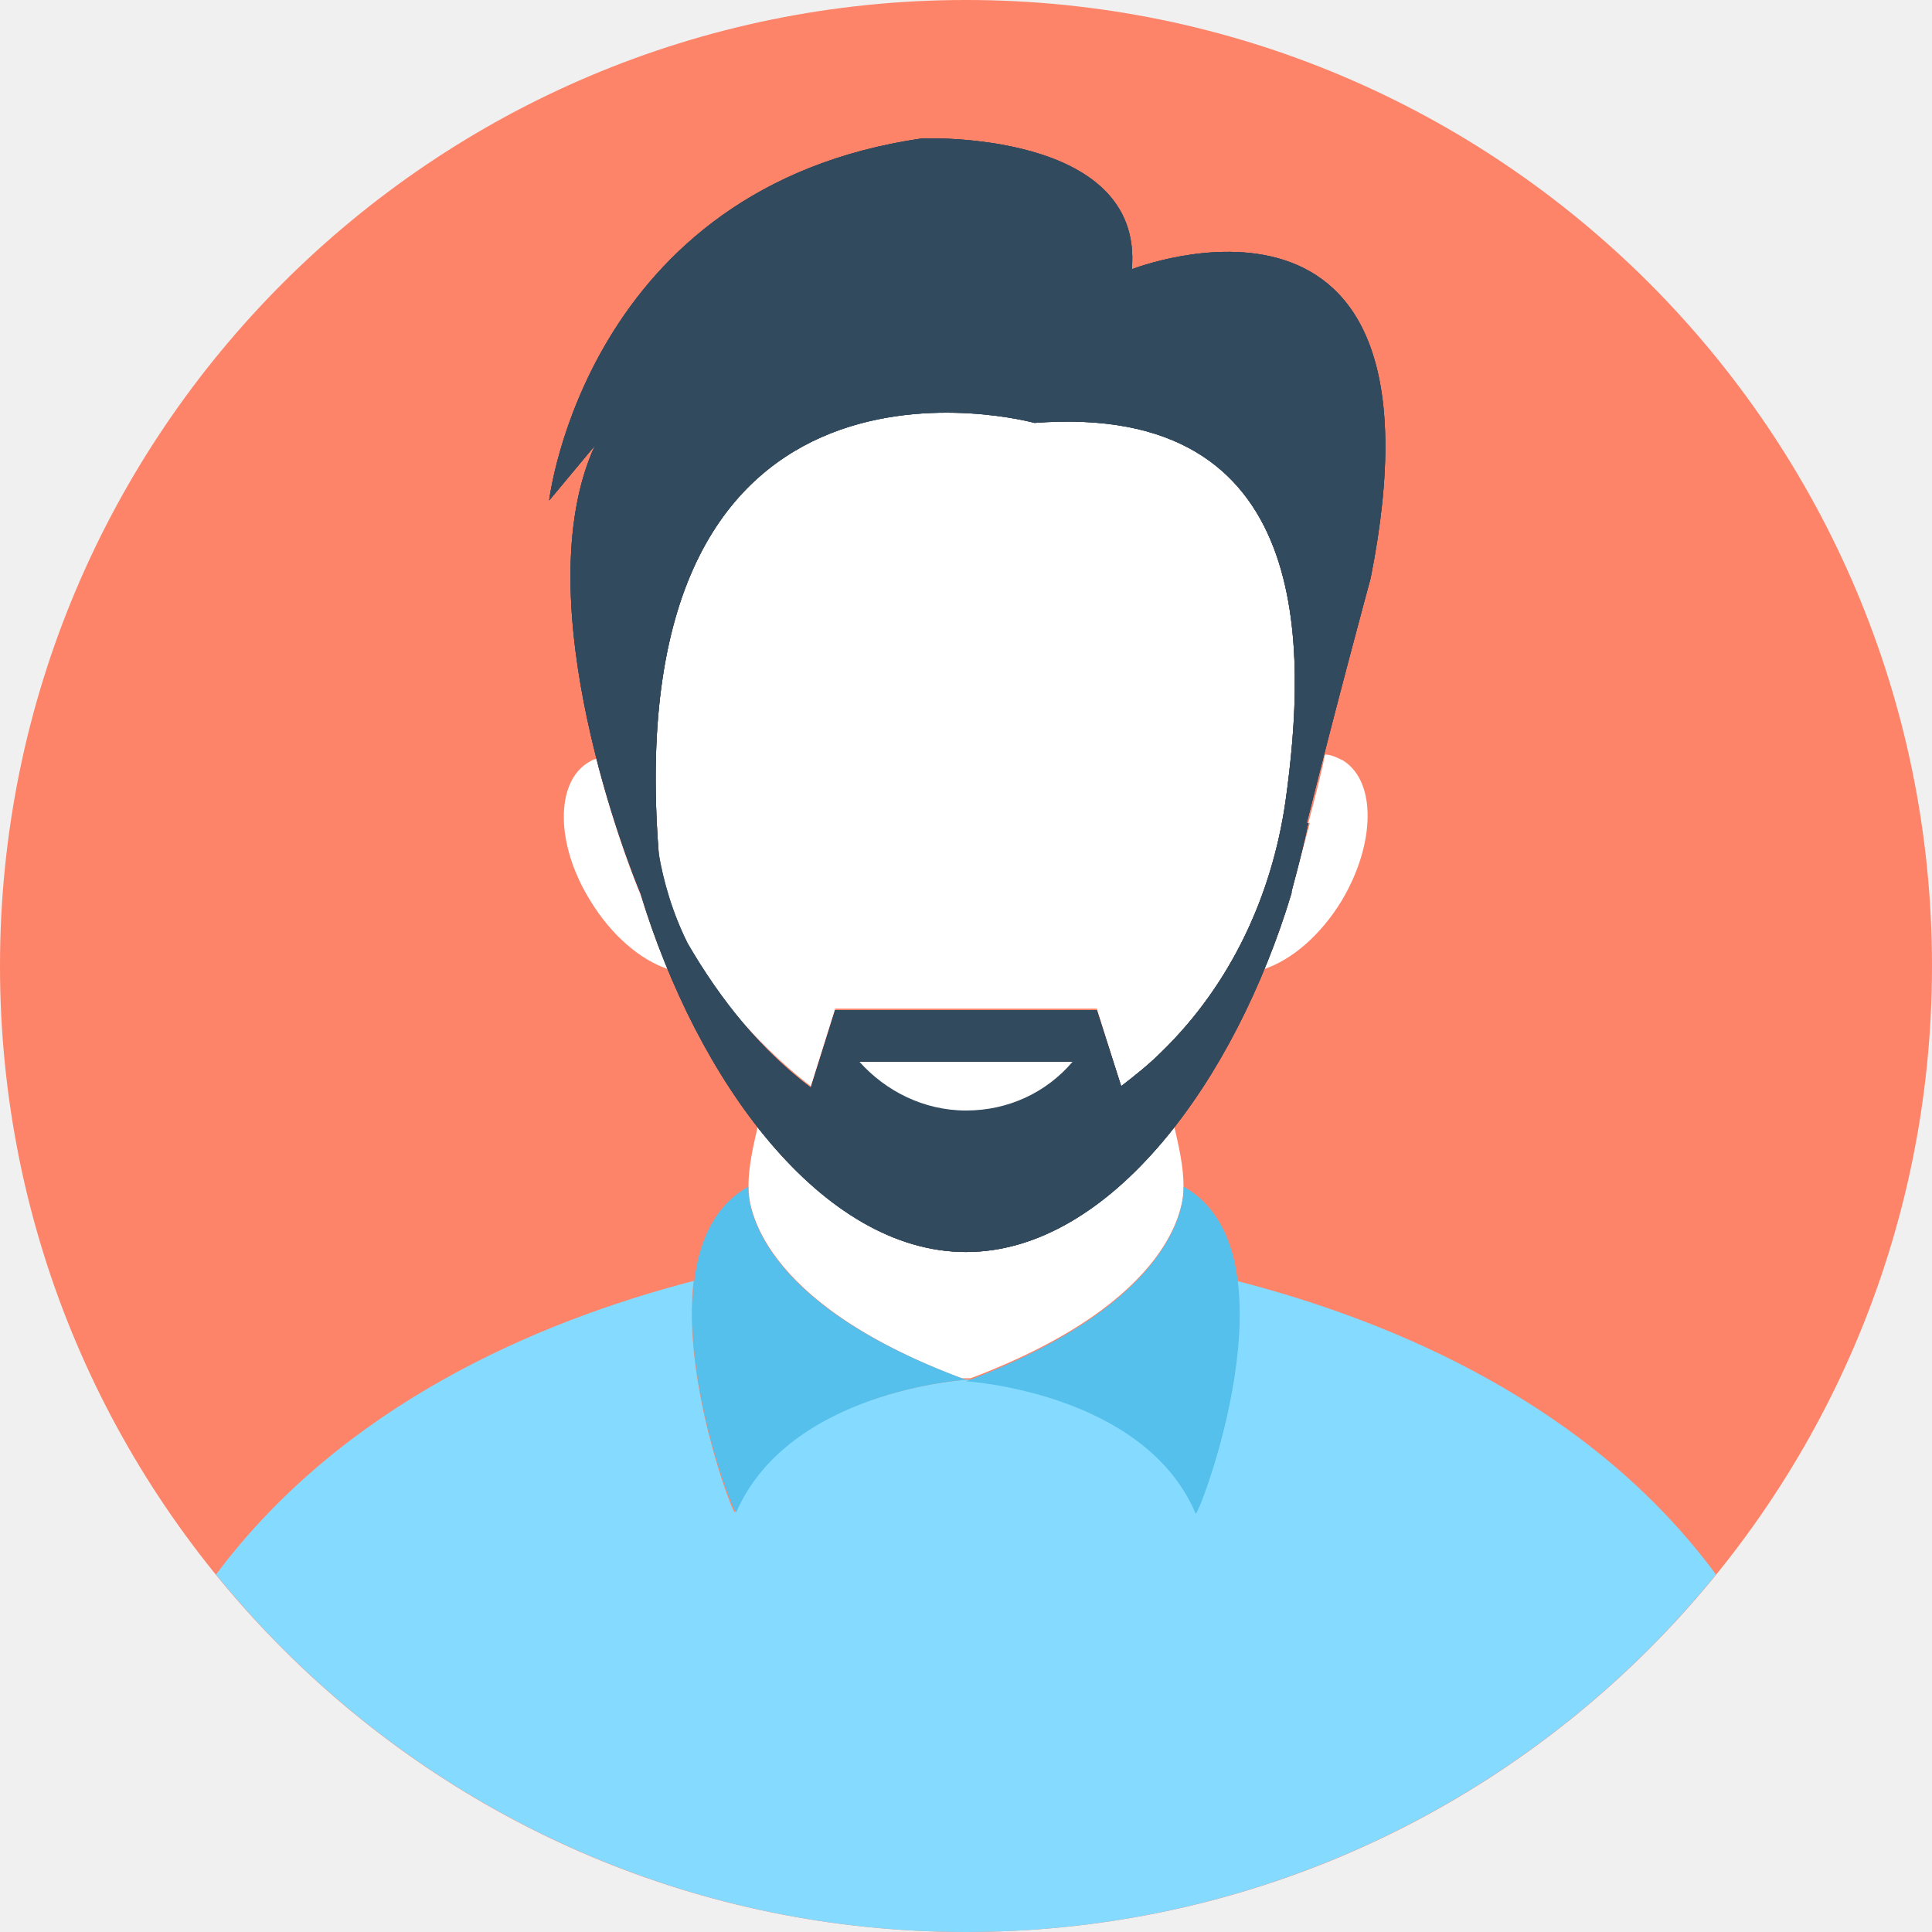
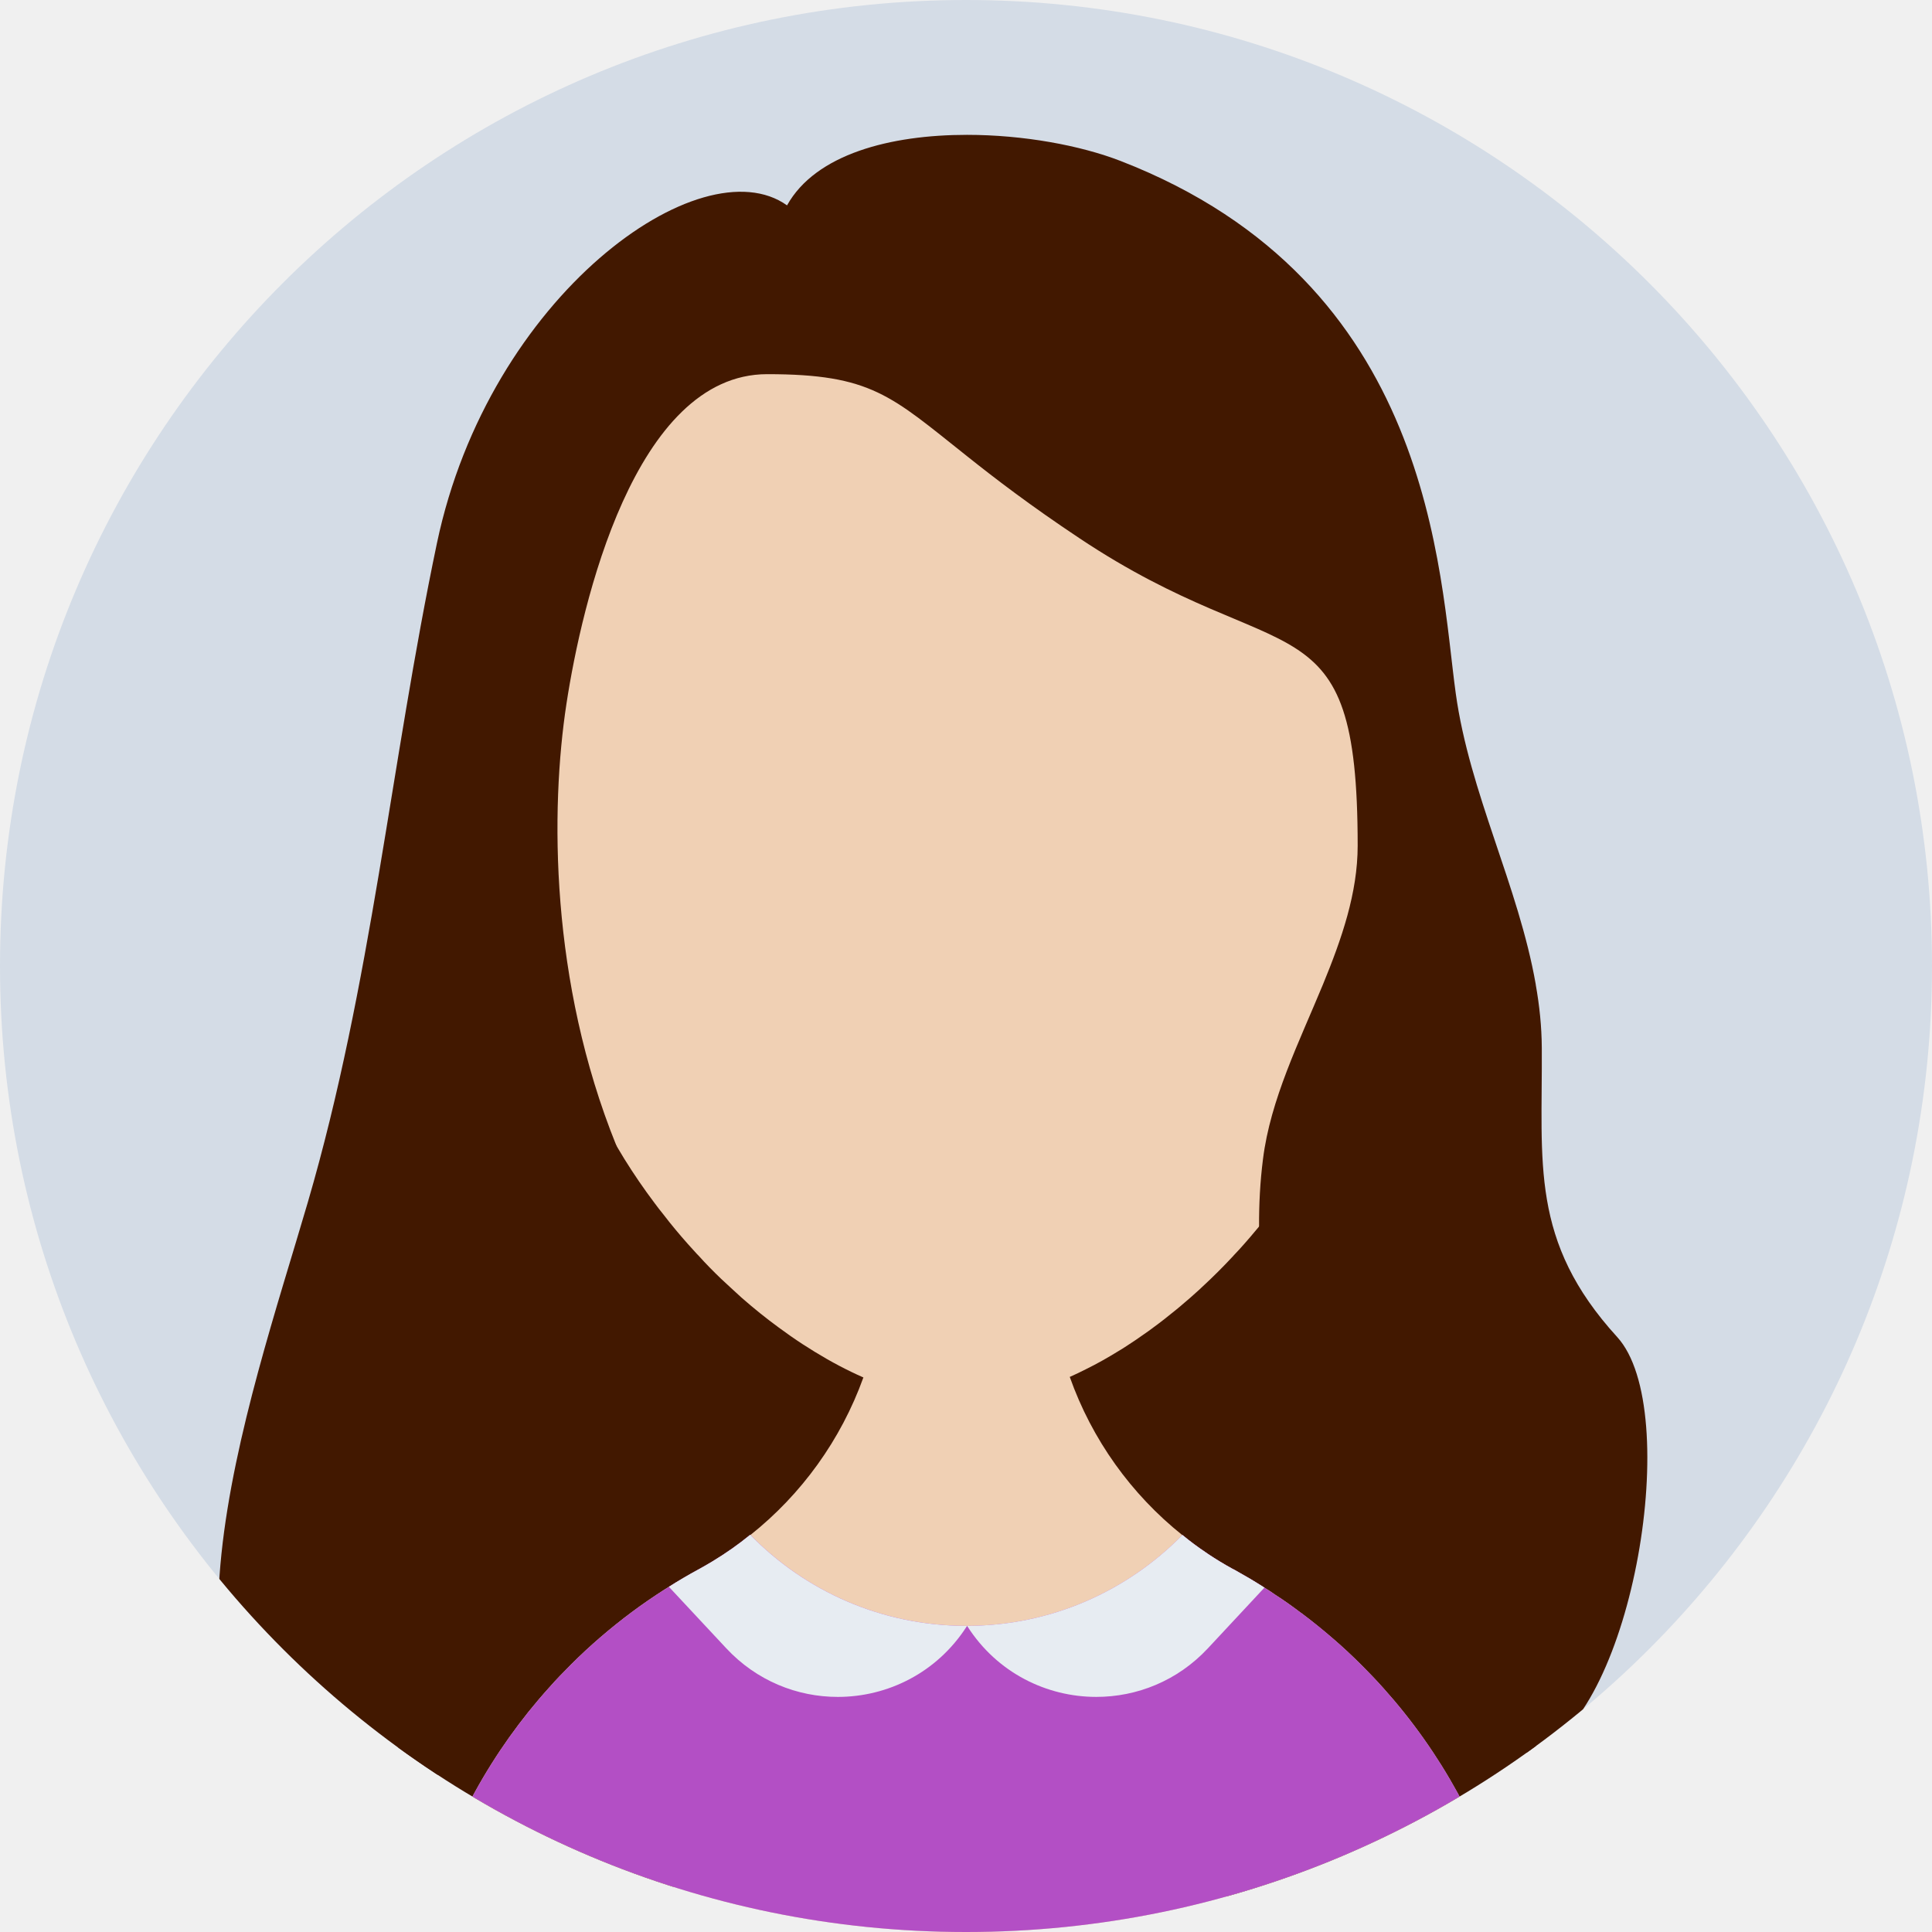
- <svg xmlns="http://www.w3.org/2000/svg" version="1.1" id="Layer_1" x="0px" y="0px" viewBox="0 0 508 508" style="enable-background:new 0 0 508 508;" xml:space="preserve">
-   <circle style="fill:#FD8469;" cx="254" cy="254" r="254" />
+ <svg xmlns="http://www.w3.org/2000/svg" xmlns:xlink="http://www.w3.org/1999/xlink" version="1.1" id="Capa_1" x="0px" y="0px" viewBox="0 0 188.148 188.148" style="enable-background:new 0 0 188.148 188.148;" xml:space="preserve">
  <g>
-     <path style="fill:#84DBFF;" d="M255.2,362.8c-0.4,0-0.8,0.4-1.2,0.4c-0.4,0-0.8-0.4-1.2-0.4H255.2z" />
-     <path style="fill:#84DBFF;" d="M451.2,414c-46.4,57.2-117.6,94-197.2,94s-150.8-36.8-197.2-94c33.2-44.4,84-66.4,125.6-77.2   c-3.2,26.4,10.4,61.6,10.8,60.8c14-32,60.8-34.8,60.8-34.8s46.8,2.8,60.4,34.8c0.4,0.8,14.4-34.4,10.8-60.8   C367.2,347.6,418.4,369.6,451.2,414z" />
+     <g>
+       <defs>
+         <circle id="SVGID_1_" cx="94.074" cy="94.074" r="94.074" />
+       </defs>
+       <use xlink:href="#SVGID_1_" style="overflow:visible;fill:#D4DCE6;" />
+       <clipPath id="SVGID_2_">
+         <use xlink:href="#SVGID_1_" style="overflow:visible;" />
+       </clipPath>
+       <g style="clip-path:url(#SVGID_2_);">
+         <polygon style="fill:#421800;" points="149.561,97.761 149.561,185.173 38.8,183.288 38.8,95.876    " />
+         <path style="fill:#F0D0B4;" d="M135.938,58.277v25.775c0,0.452-0.011,0.905-0.02,1.357c-0.011,0.37-0.021,0.73-0.042,1.1     c-0.01,0.329-0.03,0.658-0.061,0.987c-0.01,0.236-0.03,0.473-0.051,0.71c-0.011,0.144-0.02,0.277-0.041,0.421     c-0.02,0.257-0.042,0.524-0.083,0.781c-0.041,0.494-0.103,0.977-0.175,1.47c-0.01,0.124-0.03,0.247-0.051,0.37     c-0.031,0.247-0.072,0.494-0.113,0.74v0.031c-0.061,0.359-0.123,0.709-0.186,1.069c-0.092,0.494-0.185,0.987-0.287,1.47     c-0.011,0.021-0.011,0.041-0.02,0.062c-0.011,0.072-0.021,0.144-0.042,0.216c-0.01,0.021-0.01,0.041-0.02,0.062     c-0.051,0.268-0.112,0.524-0.175,0.781c-0.02,0.113-0.041,0.227-0.082,0.339c-0.03,0.185-0.082,0.37-0.123,0.555     c-0.031,0.103-0.052,0.216-0.093,0.319c-0.02,0.093-0.051,0.185-0.072,0.268c-0.216,0.843-0.462,1.666-0.72,2.488     c-0.123,0.391-0.246,0.771-0.38,1.162c-0.011,0.041-0.031,0.082-0.041,0.123c-0.124,0.35-0.247,0.699-0.37,1.049     c-0.041,0.103-0.082,0.206-0.124,0.319c-0.123,0.329-0.246,0.658-0.38,0.987c-0.154,0.401-0.319,0.792-0.483,1.183     c-0.144,0.35-0.298,0.699-0.452,1.048c-0.021,0.062-0.052,0.113-0.072,0.175c-0.175,0.37-0.339,0.74-0.514,1.1     c-0.175,0.38-0.36,0.761-0.556,1.141c-0.37,0.751-0.77,1.501-1.172,2.231l-0.555,0.987c-1.584,2.724-3.342,5.285-5.254,7.649     c-0.258,0.34-0.524,0.669-0.803,0.987c-0.38,0.463-0.771,0.915-1.161,1.357c-0.329,0.37-0.669,0.75-1.019,1.11     c-0.01,0.021-0.021,0.031-0.041,0.051c-0.986,1.06-1.994,2.067-3.022,3.013c-0.206,0.206-0.422,0.391-0.638,0.586     c-0.35,0.319-0.699,0.628-1.059,0.926c-0.277,0.247-0.565,0.483-0.853,0.72c-0.74,0.606-1.48,1.192-2.23,1.737     c-0.309,0.236-0.628,0.463-0.946,0.679c-0.514,0.37-1.038,0.72-1.563,1.059c-0.288,0.195-0.586,0.381-0.885,0.556     c-1.049,0.648-2.107,1.244-3.156,1.758c-0.257,0.134-0.514,0.257-0.771,0.381c-0.258,0.123-0.524,0.246-0.803,0.37     c-0.339,0.154-0.678,0.298-1.018,0.432c-0.134,0.062-0.268,0.113-0.4,0.154c-0.401,0.164-0.812,0.318-1.214,0.452     c-0.504,0.186-1.018,0.34-1.521,0.483c-0.35,0.103-0.709,0.195-1.059,0.277c-0.021,0.011-0.042,0.021-0.072,0.021     c-0.35,0.082-0.699,0.165-1.049,0.227c-0.093,0.021-0.185,0.041-0.277,0.051c-0.288,0.052-0.576,0.104-0.864,0.134     c-0.411,0.063-0.822,0.113-1.233,0.134c-0.143,0.02-0.277,0.031-0.422,0.031c-0.329,0.02-0.647,0.03-0.966,0.03h-0.041     c-0.319,0-0.638-0.01-0.957-0.03c-0.123,0-0.246-0.011-0.369-0.031c-0.288-0.01-0.587-0.041-0.895-0.082     c-0.063,0-0.134-0.011-0.195-0.02c-0.381-0.052-0.762-0.113-1.152-0.186c-0.329-0.051-0.657-0.123-0.997-0.205     c-1.758-0.401-3.567-1.008-5.397-1.82c-1.563-0.688-3.146-1.521-4.719-2.487c-0.792-0.483-1.584-0.998-2.365-1.543     c-0.391-0.277-0.781-0.555-1.172-0.843c-1.224-0.895-2.437-1.871-3.63-2.92c-0.328-0.298-0.657-0.597-0.986-0.904     c-0.329-0.299-0.658-0.607-0.977-0.905c-0.761-0.729-1.501-1.48-2.211-2.272c-0.052-0.041-0.093-0.092-0.134-0.133     c-0.298-0.319-0.597-0.649-0.894-0.987c-0.822-0.926-1.624-1.882-2.385-2.879c-0.299-0.36-0.576-0.729-0.854-1.101     c-1.039-1.377-2.025-2.816-2.951-4.308c-0.246-0.401-0.493-0.812-0.729-1.213c-0.288-0.483-0.565-0.977-0.843-1.47     c-1.028-1.851-1.975-3.773-2.797-5.758c-0.123-0.288-0.247-0.576-0.35-0.864c-0.165-0.37-0.309-0.751-0.442-1.12     c-0.205-0.546-0.4-1.09-0.586-1.635c-0.185-0.545-0.359-1.1-0.534-1.655c-0.165-0.535-0.319-1.069-0.463-1.614     c-0.165-0.576-0.319-1.162-0.452-1.758c-0.011-0.062-0.031-0.124-0.042-0.185c-0.195-0.822-0.369-1.655-0.523-2.498     c-0.206-1.11-0.37-2.241-0.494-3.382c-0.051-0.36-0.082-0.72-0.113-1.08c-0.041-0.38-0.071-0.75-0.092-1.131     c-0.052-0.689-0.083-1.388-0.104-2.087c-0.01-0.452-0.021-0.905-0.021-1.357V58.277c0-22.341,17.51-40.601,39.562-41.794     c0.042-0.011,0.072-0.011,0.113-0.011c0.288-0.01,0.576-0.021,0.864-0.031c0.432-0.01,0.853-0.021,1.285-0.021h0.041     c0.441,0,0.884,0.01,1.326,0.021c0.339,0.01,0.679,0.021,1.018,0.042h0.031c2.354,0.133,4.668,0.462,6.898,0.966     c2.725,0.617,5.347,1.501,7.834,2.622c3.394,1.521,6.55,3.475,9.388,5.809c2.385,1.954,4.555,4.154,6.446,6.58     c5.511,7.022,8.831,15.844,8.903,25.446C135.938,58.03,135.938,58.153,135.938,58.277z" />
+         <path style="fill:#F0D0B4;" d="M148.615,200.745v0.011H39.54v-0.011c0-6.097,0.997-11.978,2.858-17.457     c0.021-0.052,0.031-0.104,0.052-0.154c0.339-0.997,0.709-1.984,1.11-2.961v-0.011c0.391-0.977,0.822-1.933,1.274-2.879     c1.8-3.794,4.041-7.341,6.642-10.59c0.658-0.812,1.327-1.604,2.016-2.364c0.339-0.391,0.699-0.771,1.059-1.151     c0.36-0.37,0.72-0.74,1.09-1.11c1.841-1.841,3.814-3.526,5.892-5.079c1.038-0.771,2.087-1.491,3.177-2.19     c0.144-0.092,0.288-0.185,0.432-0.267c0.401-0.258,0.802-0.504,1.214-0.74c0.555-0.329,1.12-0.648,1.686-0.957     c0.021-0.02,0.041-0.02,0.041-0.02c0.442-0.236,0.874-0.493,1.306-0.761c1.285-0.771,2.52-1.624,3.691-2.57     c4.966-3.947,8.811-9.253,11.001-15.34c0.638-1.789,1.141-3.649,1.48-5.561c0.35-1.975,0.535-4.01,0.535-6.087l7.947,0.041h0.133     l8.04,0.041c0,2.036,0.175,4.03,0.515,5.974c0.329,1.912,0.822,3.763,1.449,5.542c2.159,6.106,5.994,11.433,10.96,15.401     c0.74,0.606,1.491,1.161,2.282,1.686c0.083,0.063,0.154,0.113,0.237,0.165c0.37,0.247,0.74,0.493,1.131,0.72     c0.421,0.257,0.854,0.514,1.285,0.75c0.071,0.02,0.134,0.052,0.185,0.093c0.905,0.504,1.8,1.028,2.674,1.573     c0.071,0.041,0.133,0.082,0.205,0.134c0.35,0.216,0.71,0.441,1.049,0.689c0.854,0.545,1.687,1.142,2.498,1.759     c0,0.01,0.011,0.01,0.011,0.01h0.01c1.039,0.771,2.046,1.594,3.033,2.437c0.987,0.843,1.933,1.728,2.848,2.643     c5.902,5.87,10.456,13.088,13.171,21.139C147.607,188.768,148.615,194.639,148.615,200.745z" />
+         <path style="fill:#B34FC5;" d="M148.615,200.745H39.54c0-6.097,0.997-11.978,2.858-17.457c0.021-0.052,0.031-0.104,0.052-0.154     c0.339-0.997,0.709-1.984,1.11-2.961v-0.011c0.391-0.977,0.822-1.933,1.274-2.879c1.8-3.794,4.041-7.341,6.642-10.59     c0.658-0.812,1.327-1.604,2.016-2.364c0.339-0.391,0.699-0.771,1.059-1.151c0.36-0.37,0.72-0.74,1.09-1.11     c1.841-1.841,3.814-3.526,5.892-5.079c1.038-0.771,2.087-1.491,3.177-2.19c0.144-0.092,0.288-0.185,0.432-0.267     c0.401-0.258,0.802-0.504,1.214-0.74c0.555-0.34,1.12-0.658,1.686-0.967c0.021-0.021,0.041-0.011,0.041-0.011v-0.01     c0.442-0.247,0.874-0.493,1.306-0.751c1.285-0.781,2.52-1.645,3.671-2.591c0.01,0.011,0.01,0.011,0.021,0.021     c5.325,5.449,12.738,8.832,20.964,8.853h0.133c8.205-0.011,15.628-3.403,20.964-8.842l0.011-0.011     c0.729,0.606,1.49,1.172,2.271,1.696c0.083,0.063,0.154,0.113,0.237,0.165c0.37,0.247,0.75,0.483,1.131,0.72     c0.421,0.257,0.854,0.504,1.285,0.74c0.071,0.021,0.123,0.062,0.185,0.093c0.905,0.503,1.8,1.027,2.674,1.583     c0.071,0.041,0.133,0.082,0.205,0.134c0.35,0.216,0.71,0.441,1.049,0.689c0.854,0.545,1.687,1.142,2.498,1.759h0.021     c1.039,0.781,2.057,1.593,3.033,2.446c0.987,0.843,1.933,1.728,2.848,2.643c5.902,5.87,10.456,13.088,13.171,21.139     C147.607,188.768,148.615,194.639,148.615,200.745z" />
+         <path style="fill:#421800;" d="M149.798,170.583c-0.072,0.031-0.154,0.063-0.237,0.072c-5.407,1.408-26.731-24.288-26.947-51.225     c-0.01-2.17,0.103-4.35,0.381-6.539c0.72-5.809,3.517-11.392,5.84-17.016c1.83-4.452,3.382-8.914,3.382-13.52     c0-24.675-7.155-16.635-27.111-29.95c-4.822-3.208-8.246-5.84-10.93-7.979c-7.412-5.881-9.294-7.988-19.462-7.988     c-12.935,0-18.075,22.464-19.545,32.067c-1.583,10.333-1.604,27.081,4.843,43.027c4.995,12.356,4.996,24.47-4.843,37.928     c-3.691,5.049-9.346,22.105-16.368,27.605c-2.189,1.717-4.503,2.314-6.939,1.069c-19.186-9.818-7.64-41.331-1.882-61.061     c6.2-21.231,8.071-42.75,12.574-64.187C47.632,28.749,68.297,14.036,76.646,20c2.786-4.997,10.076-6.868,17.529-6.868     c5.46,0,11.022,1.018,14.97,2.55c30.484,11.834,30.999,40.087,32.623,51.838c1.337,9.706,6.117,18.774,7.793,28.356v0.031     c0.36,2.015,0.576,4.071,0.587,6.148c0.071,11.217-1.183,18.805,7.341,28.15C163.955,137.289,159.01,166.543,149.798,170.583z" />
+         <g>
+           <path style="fill:#E7ECF2;" d="M94.175,158.335l-0.03,0.052l-0.011,0.02c-2.899,4.503-7.7,6.847-12.543,6.847      c-3.938,0-7.896-1.552-10.867-4.739l-5.583-5.983c0.946-0.607,1.912-1.173,2.899-1.707c0.021-0.021,0.041-0.011,0.041-0.011      v-0.01c0.442-0.247,0.874-0.493,1.306-0.751c1.285-0.781,2.52-1.645,3.671-2.591c0.01,0.011,0.01,0.011,0.021,0.021      c5.325,5.449,12.738,8.832,20.964,8.853H94.175z" />
+           <path style="fill:#E7ECF2;" d="M123.138,154.613l-5.5,5.901c-2.972,3.188-6.93,4.739-10.878,4.739      c-4.832,0-9.644-2.344-12.533-6.847l-0.01-0.02l-0.042-0.052c8.205-0.011,15.628-3.403,20.964-8.842l0.011-0.011      c0.729,0.606,1.49,1.172,2.271,1.696c0.083,0.063,0.154,0.113,0.237,0.165c0.37,0.247,0.75,0.483,1.131,0.72      c0.421,0.257,0.854,0.504,1.285,0.74c0.071,0.021,0.123,0.062,0.185,0.093c0.905,0.503,1.8,1.027,2.674,1.583      C123.004,154.52,123.065,154.561,123.138,154.613z" />
+         </g>
+       </g>
+     </g>
  </g>
-   <path style="fill:#FFFFFF;" d="M311.2,312c0,0,0,0,0,0.4c0,4-2,29.6-56,50h-2.4c-54-20.4-56-46-56-50c0-0.4,0-0.4,0-0.4  c0-5.2,1.2-10.4,2.4-15.6c15.6,19.6,34.4,32.8,54.8,32.8s39.2-13.2,54.8-32.8C310,301.6,311.2,306.8,311.2,312z" />
-   <g>
-     <path style="fill:#54C0EB;" d="M311.2,312c0,0,2.8,28.8-57.2,51.2c0,0,46.8,2.8,60.4,34.8C315.2,398.8,342,329.2,311.2,312z" />
-     <path style="fill:#54C0EB;" d="M196.8,312c-30.8,17.2-4,86.8-3.2,85.6c14-32,60.4-34.8,60.4-34.8C194,340.8,196.8,312,196.8,312z" />
-   </g>
-   <g>
-     <path style="fill:#FFFFFF;" d="M338,210.8c-3.6,24.8-14.4,48-32.4,65.6c-3.6,3.6-6.8,6.4-10.8,9.2l-6.4-20.4h-68.8l-6.4,20.4   c-12.8-9.6-39.6-36.4-40-61.6C162,80.4,272,110.8,272,110.8C346,105.6,343.6,170.8,338,210.8z" />
-     <path style="fill:#FFFFFF;" d="M352.8,236.8c-5.6,9.2-13.2,15.6-20.4,18c2.8-6.4,5.2-13.2,7.2-20c0,0,0,0,0-0.4   c1.6-6,3.2-12,4.8-18H344c1.6-6,3.2-12,4.4-18c1.6,0,3.2,0.8,4.8,1.6C362,205.6,361.6,222,352.8,236.8z" />
-     <path style="fill:#FFFFFF;" d="M175.6,254.8c-7.2-2.4-14.8-8.8-20.4-18c-9.2-14.8-9.2-31.2-0.4-36.4c0.8-0.4,1.2-0.8,2-0.8   c4.8,18.8,10.4,32.8,11.6,35.6C170.4,241.6,172.8,248.4,175.6,254.8z" />
-   </g>
-   <path id="SVGCleanerId_0" style="fill:#324A5E;" d="M297.6,70.8c3.2-36.8-55.2-34.4-55.2-34.4c-88.4,12.8-98,95.2-98,95.2l12-14.4  c-18.8,41.2,9.6,112,12,117.6c14.8,49.2,47.6,94.4,85.6,94.4s70.8-45.2,85.6-94.4l0,0c0,0,0,0,0-0.4c1.6-6,3.2-12,4.4-18h-0.4  c8-32,16.8-64.4,16.8-64.4C383.2,37.2,297.6,70.8,297.6,70.8z M338,210.8c-3.6,24.8-14.4,48-32.4,65.6c-3.6,3.6-7.2,6.4-10.8,9.2  l-6.4-20h-68.8l-6.4,20.4c-12.8-9.6-23.6-22.8-32.4-38c-4-8-6.4-16.4-7.6-23.6C162,80.8,272,111.2,272,111.2  C346,105.6,343.6,170.8,338,210.8z" />
-   <g>
-     <path id="SVGCleanerId_0_1_" style="fill:#324A5E;" d="M297.6,70.8c3.2-36.8-55.2-34.4-55.2-34.4c-88.4,12.8-98,95.2-98,95.2   l12-14.4c-18.8,41.2,9.6,112,12,117.6c14.8,49.2,47.6,94.4,85.6,94.4s70.8-45.2,85.6-94.4l0,0c0,0,0,0,0-0.4c1.6-6,3.2-12,4.4-18   h-0.4c8-32,16.8-64.4,16.8-64.4C383.2,37.2,297.6,70.8,297.6,70.8z M338,210.8c-3.6,24.8-14.4,48-32.4,65.6   c-3.6,3.6-7.2,6.4-10.8,9.2l-6.4-20h-68.8l-6.4,20.4c-12.8-9.6-23.6-22.8-32.4-38c-4-8-6.4-16.4-7.6-23.6   C162,80.8,272,111.2,272,111.2C346,105.6,343.6,170.8,338,210.8z" />
-   </g>
-   <path style="fill:#324A5E;" d="M297.6,70.8c3.2-36.8-55.2-34.4-55.2-34.4c-88.4,12.8-98,95.2-98,95.2l12-14.4  c-18.8,41.2,9.6,112,12,117.6c14.8,49.2,47.6,94.4,85.6,94.4s70.8-45.2,85.6-94.4l0,0c0,0,0,0,0-0.4c1.6-6,3.2-12,4.4-18h-0.4  c8-32,16.8-64.4,16.8-64.4C383.2,37.2,297.6,70.8,297.6,70.8z M338,210.8c-3.6,24.8-14.4,48-32.4,65.6c-3.6,3.6-7.2,6.4-10.8,9.2  l-6.4-20h-68.8l-6.4,20.4c-12.8-9.6-39.6-36.4-40-61.6C162,80.8,272,111.2,272,111.2C346,105.6,343.6,170.8,338,210.8z" />
-   <path style="fill:#FFFFFF;" d="M226,279.2c6.8,7.6,16.8,12.8,28,12.8c11.2,0,21.2-4.8,28-12.8H226z" />
  <g>
</g>
  <g>
</g>
  <g>
</g>
  <g>
</g>
  <g>
</g>
  <g>
</g>
  <g>
</g>
  <g>
</g>
  <g>
</g>
  <g>
</g>
  <g>
</g>
  <g>
</g>
  <g>
</g>
  <g>
</g>
  <g>
</g>
</svg>
